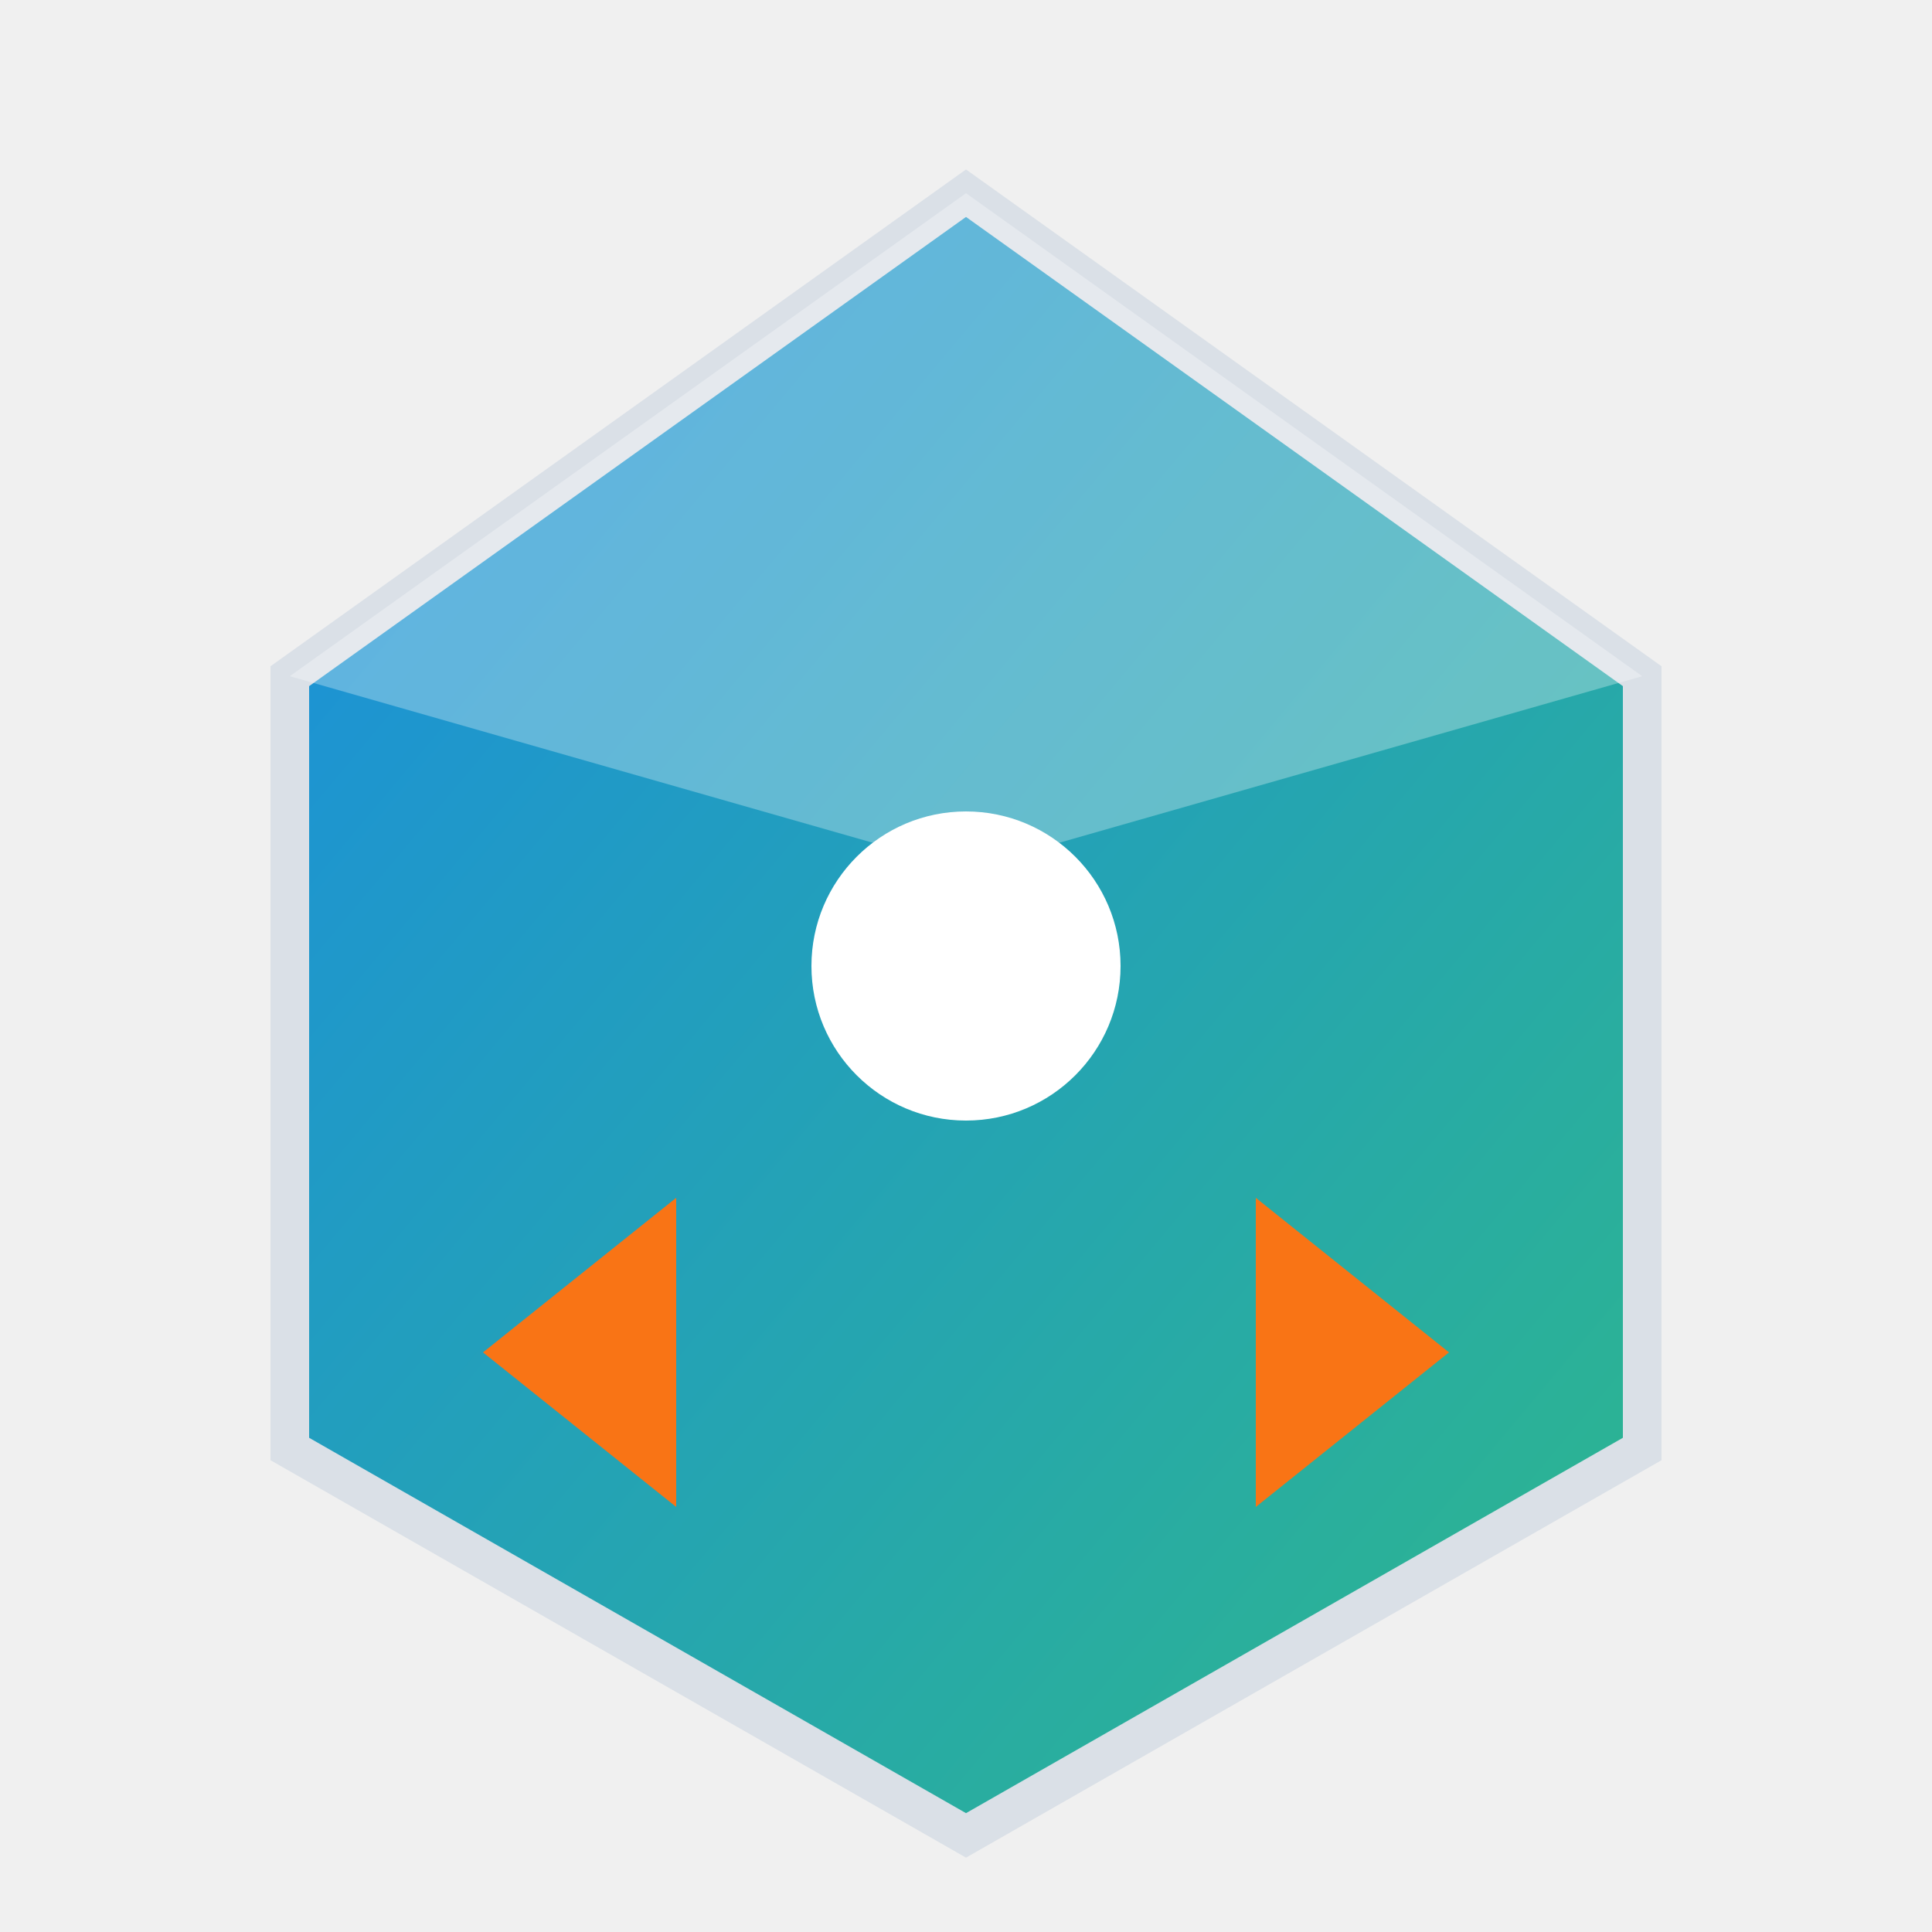
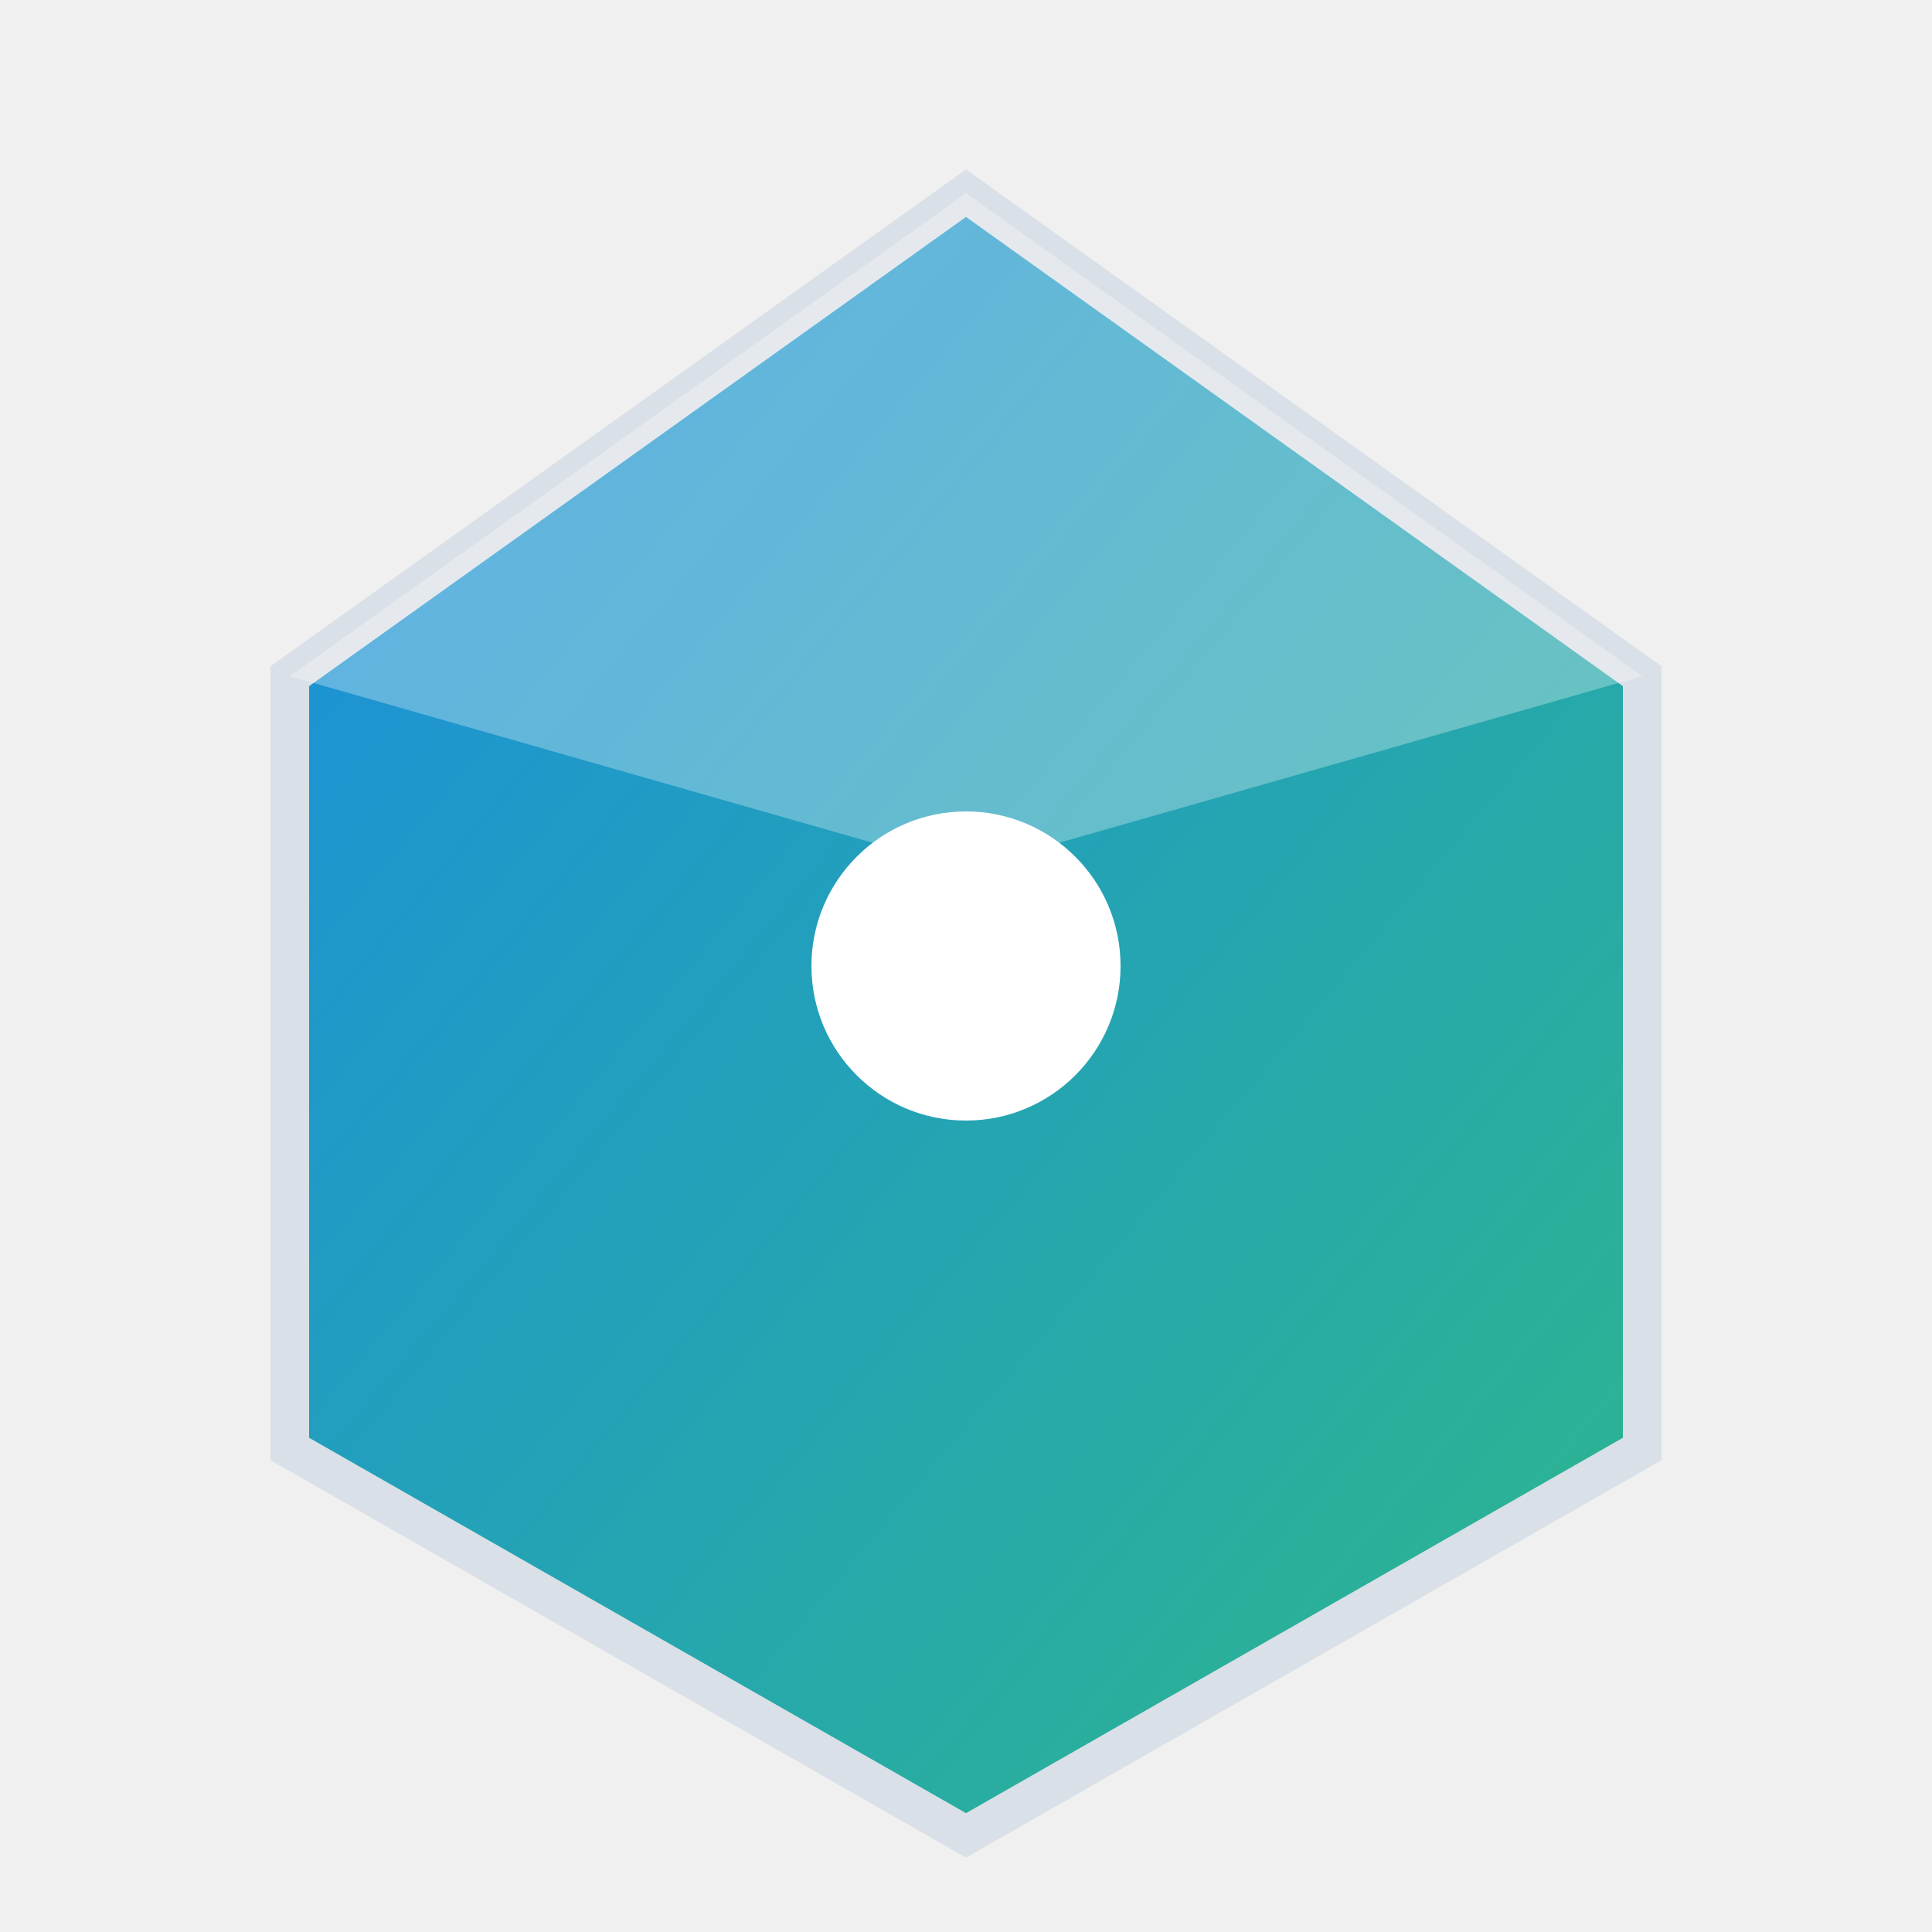
<svg xmlns="http://www.w3.org/2000/svg" width="100" height="100" viewBox="0 0 100 100" fill="none">
  <defs>
    <linearGradient id="grad1" x1="0%" y1="0%" x2="100%" y2="100%">
      <stop offset="0%" style="stop-color:hsl(205, 79%, 49%);stop-opacity:1" />
      <stop offset="100%" style="stop-color:hsl(160, 60%, 45%);stop-opacity:1" />
    </linearGradient>
    <linearGradient id="grad2" x1="0%" y1="0%" x2="100%" y2="100%">
      <stop offset="0%" style="stop-color:hsl(25, 95%, 53%);stop-opacity:1" />
      <stop offset="100%" style="stop-color:hsl(205, 79%, 49%);stop-opacity:1" />
    </linearGradient>
  </defs>
  <path d="M50 10 L15 35 L15 75 L50 95 L85 75 L85 35 Z" fill="url(#grad1)" stroke="hsl(210, 20%, 88%)" stroke-width="2" />
  <path d="M50 10 L15 35 L50 45 L85 35 Z" fill="rgba(255,255,255,0.3)" />
  <circle cx="50" cy="50" r="8" fill="white" />
-   <path d="M25 70 L35 78 L35 62 Z" fill="hsl(25, 95%, 53%)" />
-   <path d="M75 70 L65 78 L65 62 Z" fill="hsl(25, 95%, 53%)" />
</svg>
